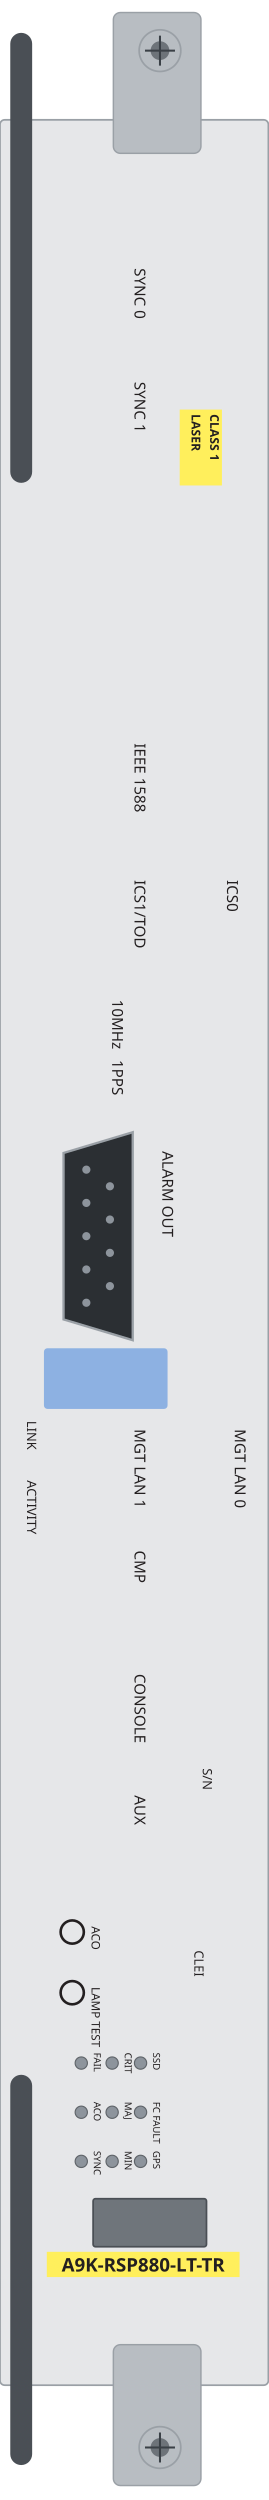
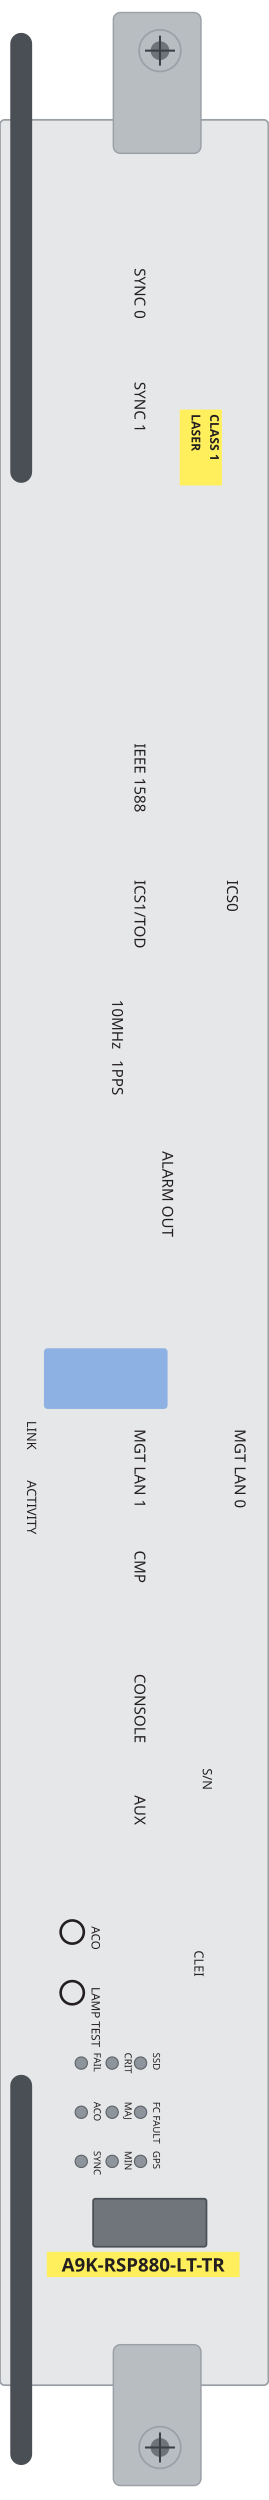
<svg xmlns="http://www.w3.org/2000/svg" width="46.0mm" height="428.5mm" viewBox="0 0 46.0 428.5">
  <rect id="plate" x="0" y="20.54" width="46.0" height="388.28" rx="0.8" fill="#e6e7e9" stroke="#9aa0a6" stroke-width="0.3" />
  <rect id="ejector-top" x="19.43" y="2.15" width="15.01" height="24.13" rx="1.2" fill="#b8bdc2" stroke="#9aa0a6" stroke-width="0.25" />
  <rect id="ejector-bot" x="19.43" y="401.88" width="15.01" height="24.14" rx="1.2" fill="#b8bdc2" stroke="#9aa0a6" stroke-width="0.25" />
  <rect id="lever-top" x="1.76" y="5.63" width="3.75" height="77.13" rx="1.88" fill="#4a4f55" />
  <rect id="lever-bot" x="1.76" y="355.62" width="3.75" height="66.89" rx="1.88" fill="#4a4f55" />
  <g id="screw-top">
    <circle cx="27.42" cy="8.68" r="3.57" fill="#b8bdc2" stroke="#9aa0a6" stroke-width="0.3" />
    <circle cx="27.42" cy="8.68" r="1.61" fill="#6d7379" />
    <path d="M 24.85 8.68 H 29.99 M 27.42 6.11 V 11.25" stroke="#3a4046" stroke-width="0.35" fill="none" />
  </g>
  <g id="screw-bot">
    <circle cx="27.42" cy="419.5" r="3.57" fill="#b8bdc2" stroke="#9aa0a6" stroke-width="0.3" />
    <circle cx="27.42" cy="419.5" r="1.61" fill="#6d7379" />
    <path d="M 24.85 419.5 H 29.99 M 27.42 416.93 V 422.07" stroke="#3a4046" stroke-width="0.35" fill="none" />
  </g>
  <rect id="usb-bezel" x="7.53" y="231.09" width="21.19" height="10.4" rx="0.6" fill="#8db1e2" />
-   <g id="alarm-out">
-     <path d="M 22.75 194.06 L 22.75 229.71 L 10.89 226.15 L 10.89 197.62 Z" fill="#2b2f33" stroke="#9aa0a6" stroke-width="0.4" />
-     <circle cx="14.8" cy="200.48" r="0.7" fill="#8d949c" />
-     <circle cx="14.8" cy="206.18" r="0.7" fill="#8d949c" />
-     <circle cx="14.8" cy="211.88" r="0.7" fill="#8d949c" />
-     <circle cx="14.8" cy="217.59" r="0.7" fill="#8d949c" />
-     <circle cx="14.8" cy="223.29" r="0.7" fill="#8d949c" />
-     <circle cx="18.84" cy="203.33" r="0.7" fill="#8d949c" />
-     <circle cx="18.84" cy="209.03" r="0.7" fill="#8d949c" />
-     <circle cx="18.84" cy="214.74" r="0.7" fill="#8d949c" />
-     <circle cx="18.84" cy="220.44" r="0.7" fill="#8d949c" />
-   </g>
  <rect id="led-matrix" x="15.96" y="376.86" width="19.43" height="8.23" rx="0.4" fill="#6f757b" stroke="#4a4f55" stroke-width="0.3" />
  <circle id="aco-button" cx="12.38" cy="331.15" r="1.99" fill="#e6e7e9" stroke="#231f20" stroke-width="0.45" />
  <circle id="lamp-test" cx="12.38" cy="341.55" r="1.99" fill="#e6e7e9" stroke="#231f20" stroke-width="0.45" />
  <circle id="ssd" cx="24.09" cy="353.61" r="1.05" fill="#8d949c" stroke="#5f6469" stroke-width="0.2" />
  <circle id="fc-fault" cx="24.09" cy="362.04" r="1.05" fill="#8d949c" stroke="#5f6469" stroke-width="0.2" />
  <circle id="gps" cx="24.09" cy="370.46" r="1.05" fill="#8d949c" stroke="#5f6469" stroke-width="0.2" />
  <circle id="crit" cx="19.22" cy="353.61" r="1.05" fill="#8d949c" stroke="#5f6469" stroke-width="0.2" />
  <circle id="maj" cx="19.22" cy="362.04" r="1.05" fill="#8d949c" stroke="#5f6469" stroke-width="0.2" />
  <circle id="min" cx="19.22" cy="370.46" r="1.05" fill="#8d949c" stroke="#5f6469" stroke-width="0.2" />
  <circle id="fail" cx="13.93" cy="353.61" r="1.05" fill="#8d949c" stroke="#5f6469" stroke-width="0.2" />
  <circle id="aco" cx="13.93" cy="362.04" r="1.05" fill="#8d949c" stroke="#5f6469" stroke-width="0.2" />
  <circle id="sync" cx="13.93" cy="370.46" r="1.05" fill="#8d949c" stroke="#5f6469" stroke-width="0.2" />
  <g id="silkscreen">
    <rect x="30.8" y="70.2" width="7.24" height="13.01" fill="#ffef5c" />
    <text x="36.01" y="70.98" transform="rotate(90 36.01 70.98)" font-family="sans-serif" font-size="2.1" font-weight="bold" fill="#231f20">CLASS 1</text>
    <text x="32.83" y="70.98" transform="rotate(90 32.83 70.98)" font-family="sans-serif" font-size="2.1" font-weight="bold" fill="#231f20">LASER</text>
    <rect x="8.02" y="385.96" width="33.04" height="4.33" fill="#ffef5c" />
    <text x="24.54" y="389.34" font-family="sans-serif" font-size="3.2" font-weight="bold" text-anchor="middle" fill="#231f20">A9K-RSP880-LT-TR</text>
    <text x="23.06" y="45.97" transform="rotate(90 23.06 45.97)" font-family="sans-serif" font-size="2.6" fill="#231f20">SYNC 0</text>
    <text x="23.06" y="65.45" transform="rotate(90 23.06 65.45)" font-family="sans-serif" font-size="2.6" fill="#231f20">SYNC 1</text>
    <text x="23.06" y="127.4" transform="rotate(90 23.06 127.4)" font-family="sans-serif" font-size="2.6" fill="#231f20">IEEE 1588</text>
    <text x="38.92" y="150.84" transform="rotate(90 38.92 150.84)" font-family="sans-serif" font-size="2.6" fill="#231f20">ICS0</text>
    <text x="23.06" y="150.84" transform="rotate(90 23.06 150.84)" font-family="sans-serif" font-size="2.6" fill="#231f20">ICS1/TOD</text>
    <text x="40.24" y="244.96" transform="rotate(90 40.24 244.96)" font-family="sans-serif" font-size="2.6" fill="#231f20">MGT LAN 0</text>
    <text x="23.06" y="244.96" transform="rotate(90 23.06 244.96)" font-family="sans-serif" font-size="2.6" fill="#231f20">MGT LAN 1</text>
    <text x="23.06" y="265.76" transform="rotate(90 23.06 265.76)" font-family="sans-serif" font-size="2.6" fill="#231f20">CMP</text>
    <text x="23.06" y="286.91" transform="rotate(90 23.06 286.91)" font-family="sans-serif" font-size="2.6" fill="#231f20">CONSOLE</text>
    <text x="23.06" y="307.71" transform="rotate(90 23.06 307.71)" font-family="sans-serif" font-size="2.6" fill="#231f20">AUX</text>
    <text x="19.22" y="171.35" transform="rotate(90 19.22 171.35)" font-family="sans-serif" font-size="2.6" fill="#231f20">10MHz</text>
    <text x="19.22" y="181.68" transform="rotate(90 19.22 181.68)" font-family="sans-serif" font-size="2.6" fill="#231f20">1PPS</text>
    <text x="27.82" y="197.31" transform="rotate(90 27.82 197.31)" font-family="sans-serif" font-size="2.6" fill="#231f20">ALARM OUT</text>
    <text x="26.24" y="351.82" transform="rotate(90 26.24 351.82)" font-family="sans-serif" font-size="1.65" fill="#231f20">SSD</text>
    <text x="26.24" y="360.25" transform="rotate(90 26.24 360.25)" font-family="sans-serif" font-size="1.65" fill="#231f20">FC FAULT</text>
    <text x="26.24" y="368.67" transform="rotate(90 26.24 368.67)" font-family="sans-serif" font-size="1.65" fill="#231f20">GPS</text>
    <text x="21.38" y="351.82" transform="rotate(90 21.38 351.82)" font-family="sans-serif" font-size="1.65" fill="#231f20">CRIT</text>
    <text x="21.38" y="360.25" transform="rotate(90 21.38 360.25)" font-family="sans-serif" font-size="1.65" fill="#231f20">MAJ</text>
    <text x="21.38" y="368.67" transform="rotate(90 21.38 368.67)" font-family="sans-serif" font-size="1.65" fill="#231f20">MIN</text>
    <text x="16.08" y="351.82" transform="rotate(90 16.08 351.82)" font-family="sans-serif" font-size="1.65" fill="#231f20">FAIL</text>
    <text x="16.08" y="360.25" transform="rotate(90 16.08 360.25)" font-family="sans-serif" font-size="1.65" fill="#231f20">ACO</text>
    <text x="16.08" y="368.67" transform="rotate(90 16.08 368.67)" font-family="sans-serif" font-size="1.65" fill="#231f20">SYNC</text>
    <text x="34.75" y="303.1" transform="rotate(90 34.75 303.1)" font-family="sans-serif" font-size="2.2" fill="#231f20">S/N</text>
    <text x="33.31" y="334.29" transform="rotate(90 33.31 334.29)" font-family="sans-serif" font-size="2.2" fill="#231f20">CLEI</text>
    <text x="4.63" y="243.54" transform="rotate(90 4.63 243.54)" font-family="sans-serif" font-size="2.2" fill="#231f20">LINK</text>
    <text x="4.63" y="253.72" transform="rotate(90 4.63 253.72)" font-family="sans-serif" font-size="2.2" fill="#231f20">ACTIVITY</text>
    <text x="15.69" y="330.17" transform="rotate(90 15.69 330.17)" font-family="sans-serif" font-size="2.0" fill="#231f20">ACO</text>
    <text x="15.69" y="340.58" transform="rotate(90 15.69 340.58)" font-family="sans-serif" font-size="2.0" fill="#231f20">LAMP TEST</text>
  </g>
</svg>
